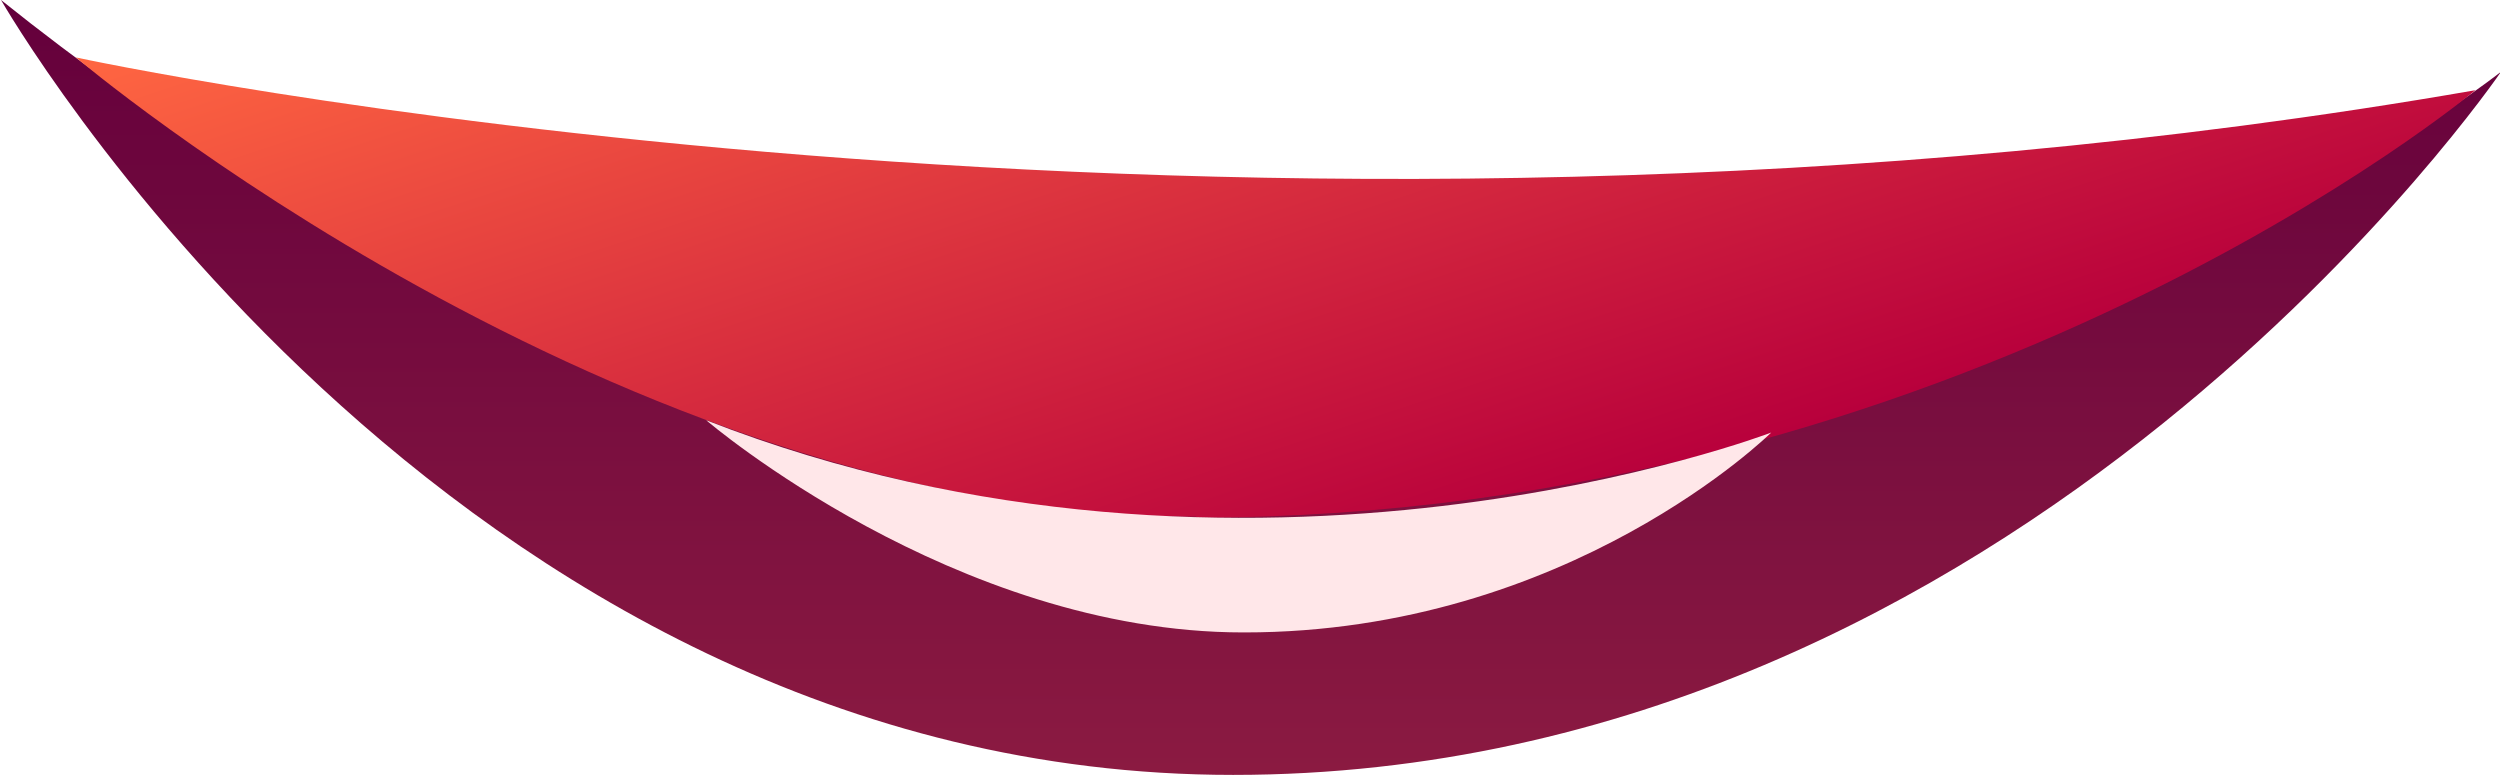
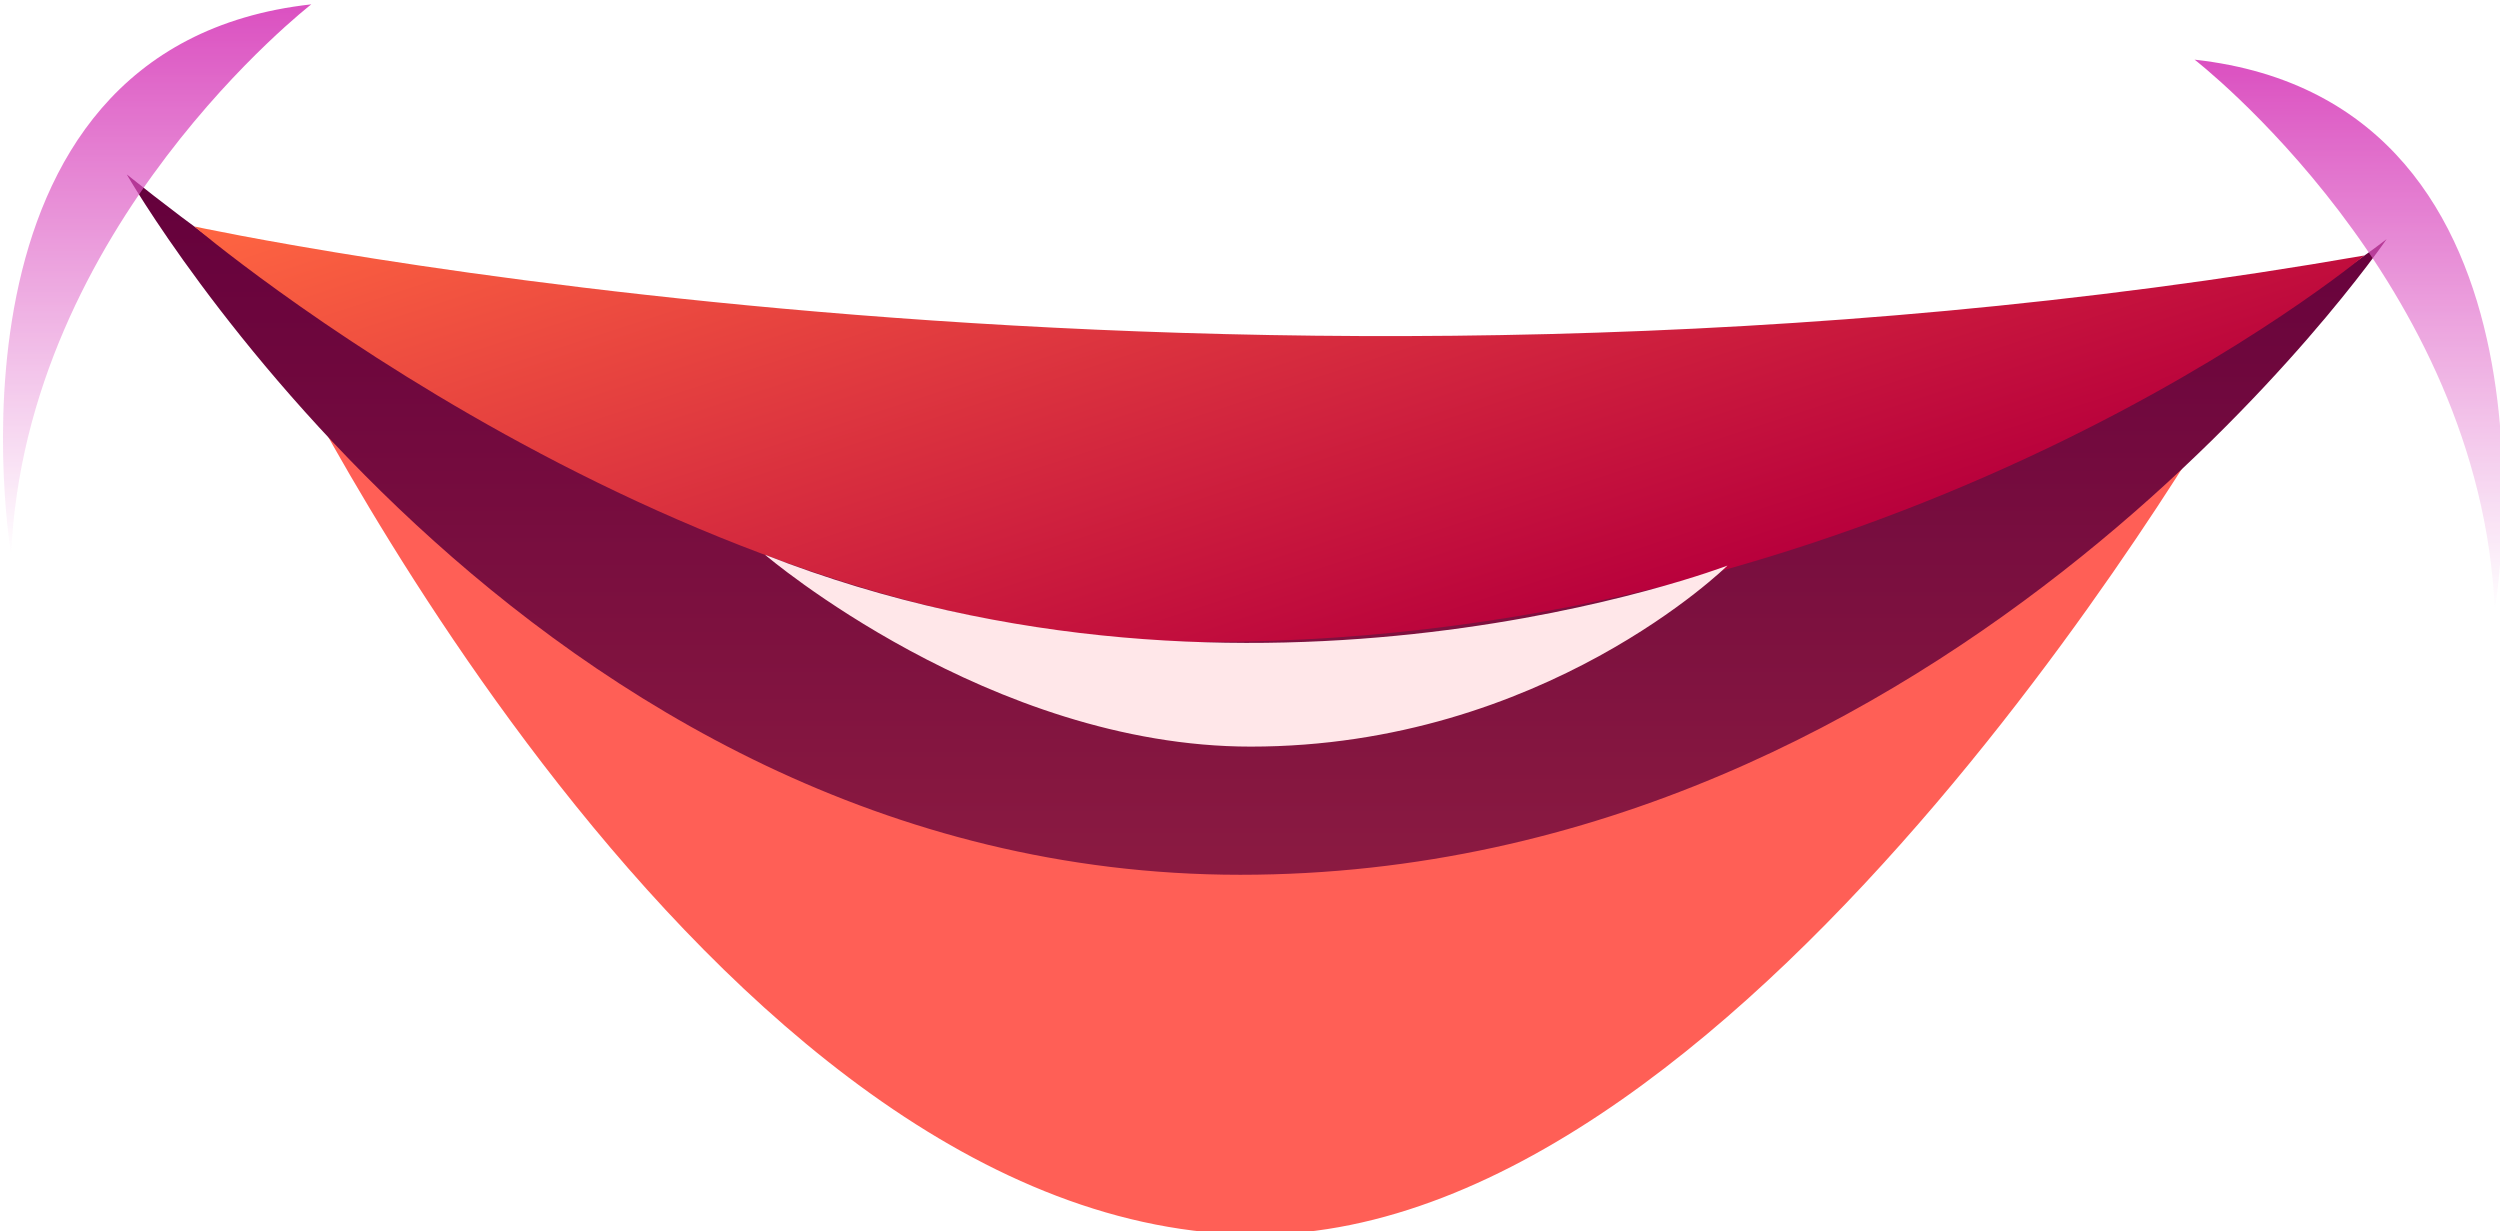
- <svg xmlns="http://www.w3.org/2000/svg" viewBox="0 0 2.439 0.756">
+ <svg xmlns="http://www.w3.org/2000/svg" viewBox="0 0 14.375 7.074">
  <defs>
-     <linearGradient x1="0" y1="0" x2="1" y2="0" gradientUnits="userSpaceOnUse" gradientTransform="matrix(0,-0.7556549,0.7556549,0,1.220358,0.7556659)" id="linearGradient14136">
-       <stop style="stop-opacity:1;stop-color:#8b1a41" offset="0" id="stop14132" />
-       <stop style="stop-opacity:1;stop-color:#64003c" offset="1" id="stop14134" />
+     <linearGradient x1="0" y1="0" x2="1" y2="0" gradientUnits="userSpaceOnUse" gradientTransform="matrix(0,-4.026535,4.026535,0,7.226141,5.02944)" id="linearGradient16730">
+       <stop style="stop-opacity:1;stop-color:#8b1a41" offset="0" id="stop16726" />
+       <stop style="stop-opacity:1;stop-color:#64003c" offset="1" id="stop16728" />
    </linearGradient>
-     <linearGradient x1="0" y1="0" x2="1" y2="0" gradientUnits="userSpaceOnUse" gradientTransform="matrix(0.2745055,0.829057,-0.829057,0.2745055,1.124295,-0.2917335)" id="linearGradient14156">
-       <stop style="stop-opacity:1;stop-color:#ff6641" offset="0" id="stop14152" />
-       <stop style="stop-opacity:1;stop-color:#b8003c" offset="1" id="stop14154" />
+     <linearGradient x1="0" y1="0" x2="1" y2="0" gradientUnits="userSpaceOnUse" gradientTransform="matrix(1.462725,4.417698,-4.417698,1.462725,6.714268,-0.551709)" id="linearGradient16750">
+       <stop style="stop-opacity:1;stop-color:#ff6641" offset="0" id="stop16746" />
+       <stop style="stop-opacity:1;stop-color:#b8003c" offset="1" id="stop16748" />
    </linearGradient>
-     <radialGradient fx="615.134" fy="1332.851" cx="615.134" cy="1332.851" r="8.703" gradientTransform="matrix(0.592745,0,0,0.1181019,-5.97764,-13.3017)" id="radialGradient14180" gradientUnits="userSpaceOnUse">
-       <stop style="stop-opacity:1;stop-color:#fff0eb" offset="0" id="stop14172" />
-       <stop style="stop-opacity:1;stop-color:#fff0eb" offset="0.034" id="stop14174" />
-       <stop style="stop-opacity:1;stop-color:#ffe7e9" offset="0.977" id="stop14176" />
-       <stop style="stop-opacity:1;stop-color:#ffe7e9" offset="1" id="stop14178" />
+     <radialGradient fx="0" fy="0" cx="0" cy="0" r="1" gradientTransform="matrix(1.995038,0,0,1.995038,7.16564,3.741537)" id="radialGradient16774">
+       <stop style="stop-opacity:1;stop-color:#fff0eb" offset="0" id="stop16766" />
+       <stop style="stop-opacity:1;stop-color:#fff0eb" offset="0.034" id="stop16768" />
+       <stop style="stop-opacity:1;stop-color:#ffe7e9" offset="0.977" id="stop16770" />
+       <stop style="stop-opacity:1;stop-color:#ffe7e9" offset="1" id="stop16772" />
    </radialGradient>
+     <linearGradient x1="0" y1="0" x2="1" y2="0" gradientUnits="userSpaceOnUse" gradientTransform="matrix(0,-3.165016,3.165016,0,13.50535,3.50756)" id="linearGradient16804">
+       <stop style="stop-opacity:1;stop-color:#ffffff" offset="0" id="stop16798" />
+       <stop style="stop-opacity:1;stop-color:#ca00a4" offset="0.994" id="stop16800" />
+       <stop style="stop-opacity:1;stop-color:#ca00a4" offset="1" id="stop16802" />
+     </linearGradient>
+     <linearGradient x1="0" y1="0" x2="1" y2="0" gradientUnits="userSpaceOnUse" gradientTransform="matrix(0,-3.164981,-3.164981,0,0.9036407,3.190092)" id="linearGradient16838">
+       <stop style="stop-opacity:1;stop-color:#ffffff" offset="0" id="stop16832" />
+       <stop style="stop-opacity:1;stop-color:#ca00a4" offset="0.994" id="stop16834" />
+       <stop style="stop-opacity:1;stop-color:#ca00a4" offset="1" id="stop16836" />
+     </linearGradient>
  </defs>
-   <g id="gr_mouth">
-     <path d="m 1.203,0.756 c 0.77,0 1.237,-0.686 1.237,-0.686 v 0 c 0,0 -1.183,0.936 -2.439,-0.07 v 0 c 0,0 0.432,0.756 1.202,0.756" style="fill:url(#linearGradient14136);stroke:none;stroke-width:0.093" id="path14138" />
-     <path d="m 1.167,0.505 c 0.75,0 1.248,-0.417 1.248,-0.417 v 0 C 1.197,0.3 0.074,0.056 0.074,0.056 v 0 c 0,0 0.529,0.448 1.093,0.448" style="fill:url(#linearGradient14156);stroke:none;stroke-width:0.093" id="path14158" />
-     <path d="m 1.214,0.617 c 0.317,0 0.514,-0.195 0.514,-0.195 v 0 c 0,0 -0.509,0.195 -1.039,-0.012 v 0 c 0,0 0.242,0.207 0.524,0.207" style="fill:url(#radialGradient14180);stroke:none;stroke-width:0.093" id="path14182" />
+   <g id="g16581">
+     <path d="m 1.576,1.925 c 0,0 2.484,5.174 5.653,5.174 2.869,0 5.653,-4.956 5.653,-4.956 0,0 -1.967,1.86 -5.938,1.86 -3.972,0 -5.367,-2.078 -5.367,-2.078" style="fill:#ff5f56;fill-opacity:1;fill-rule:nonzero;stroke:none;stroke-width:0.353" id="path16712" />
+     <path d="m 7.131,5.03 c 4.102,0 6.592,-3.655 6.592,-3.655 v 0 c 0,0 -6.305,4.985 -12.994,-0.372 v 0 c 0,0 2.3,4.027 6.403,4.027" style="fill:url(#linearGradient16730);stroke:none;stroke-width:0.353" id="path16732" />
+     <path d="m 6.943,3.691 c 3.995,0 6.652,-2.222 6.652,-2.222 v 0 C 7.102,2.602 1.117,1.302 1.117,1.302 v 0 c 0,0 2.82,2.39 5.827,2.39" style="fill:url(#linearGradient16750);stroke:none;stroke-width:0.353" id="path16752" />
+     <path d="m 7.192,4.293 c 1.686,0 2.741,-1.041 2.741,-1.041 v 0 c 0,0 -2.713,1.041 -5.534,-0.062 v 0 c 0,0 1.292,1.103 2.793,1.103" style="fill:url(#radialGradient16774);stroke:none;stroke-width:0.353" id="path16776" />
+     <path d="m 12.619,0.343 c 0,0 1.645,1.274 1.726,3.165 0,0 0.493,-2.919 -1.726,-3.165" style="opacity:0.68;fill:url(#linearGradient16804);fill-rule:evenodd;stroke:none;stroke-width:0.353" id="path16806" />
+     <path d="m 1.79,0.025 c 0,0 -1.644,1.274 -1.726,3.165 0,0 -0.494,-2.919 1.726,-3.165" style="opacity:0.68;fill:url(#linearGradient16838);fill-rule:evenodd;stroke:none;stroke-width:0.353" id="path16840" />
  </g>
</svg>
